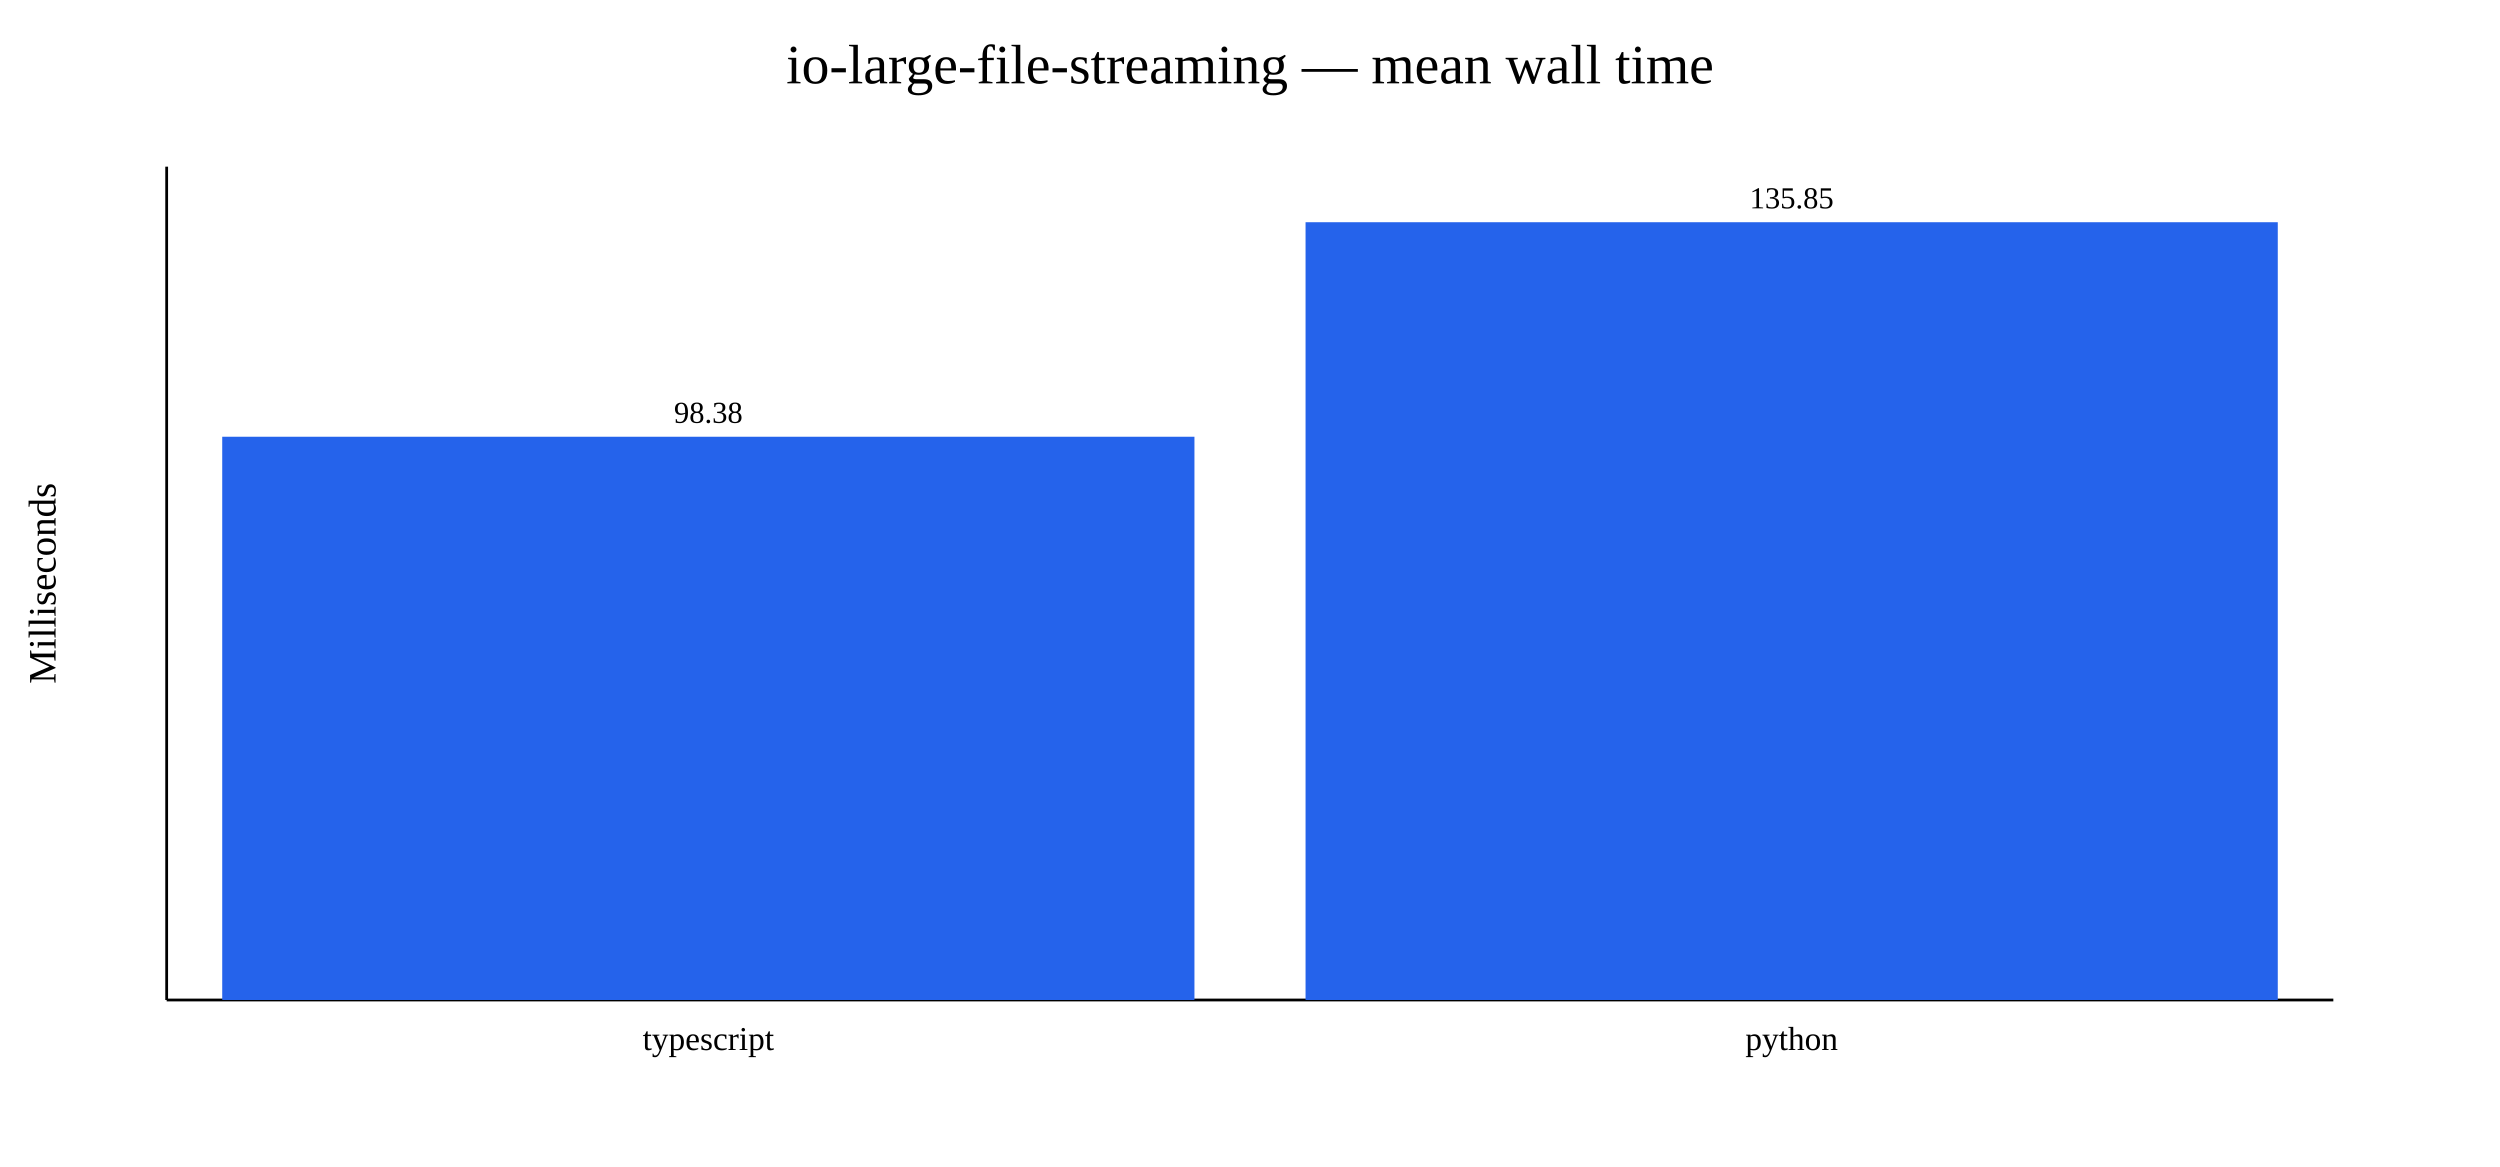
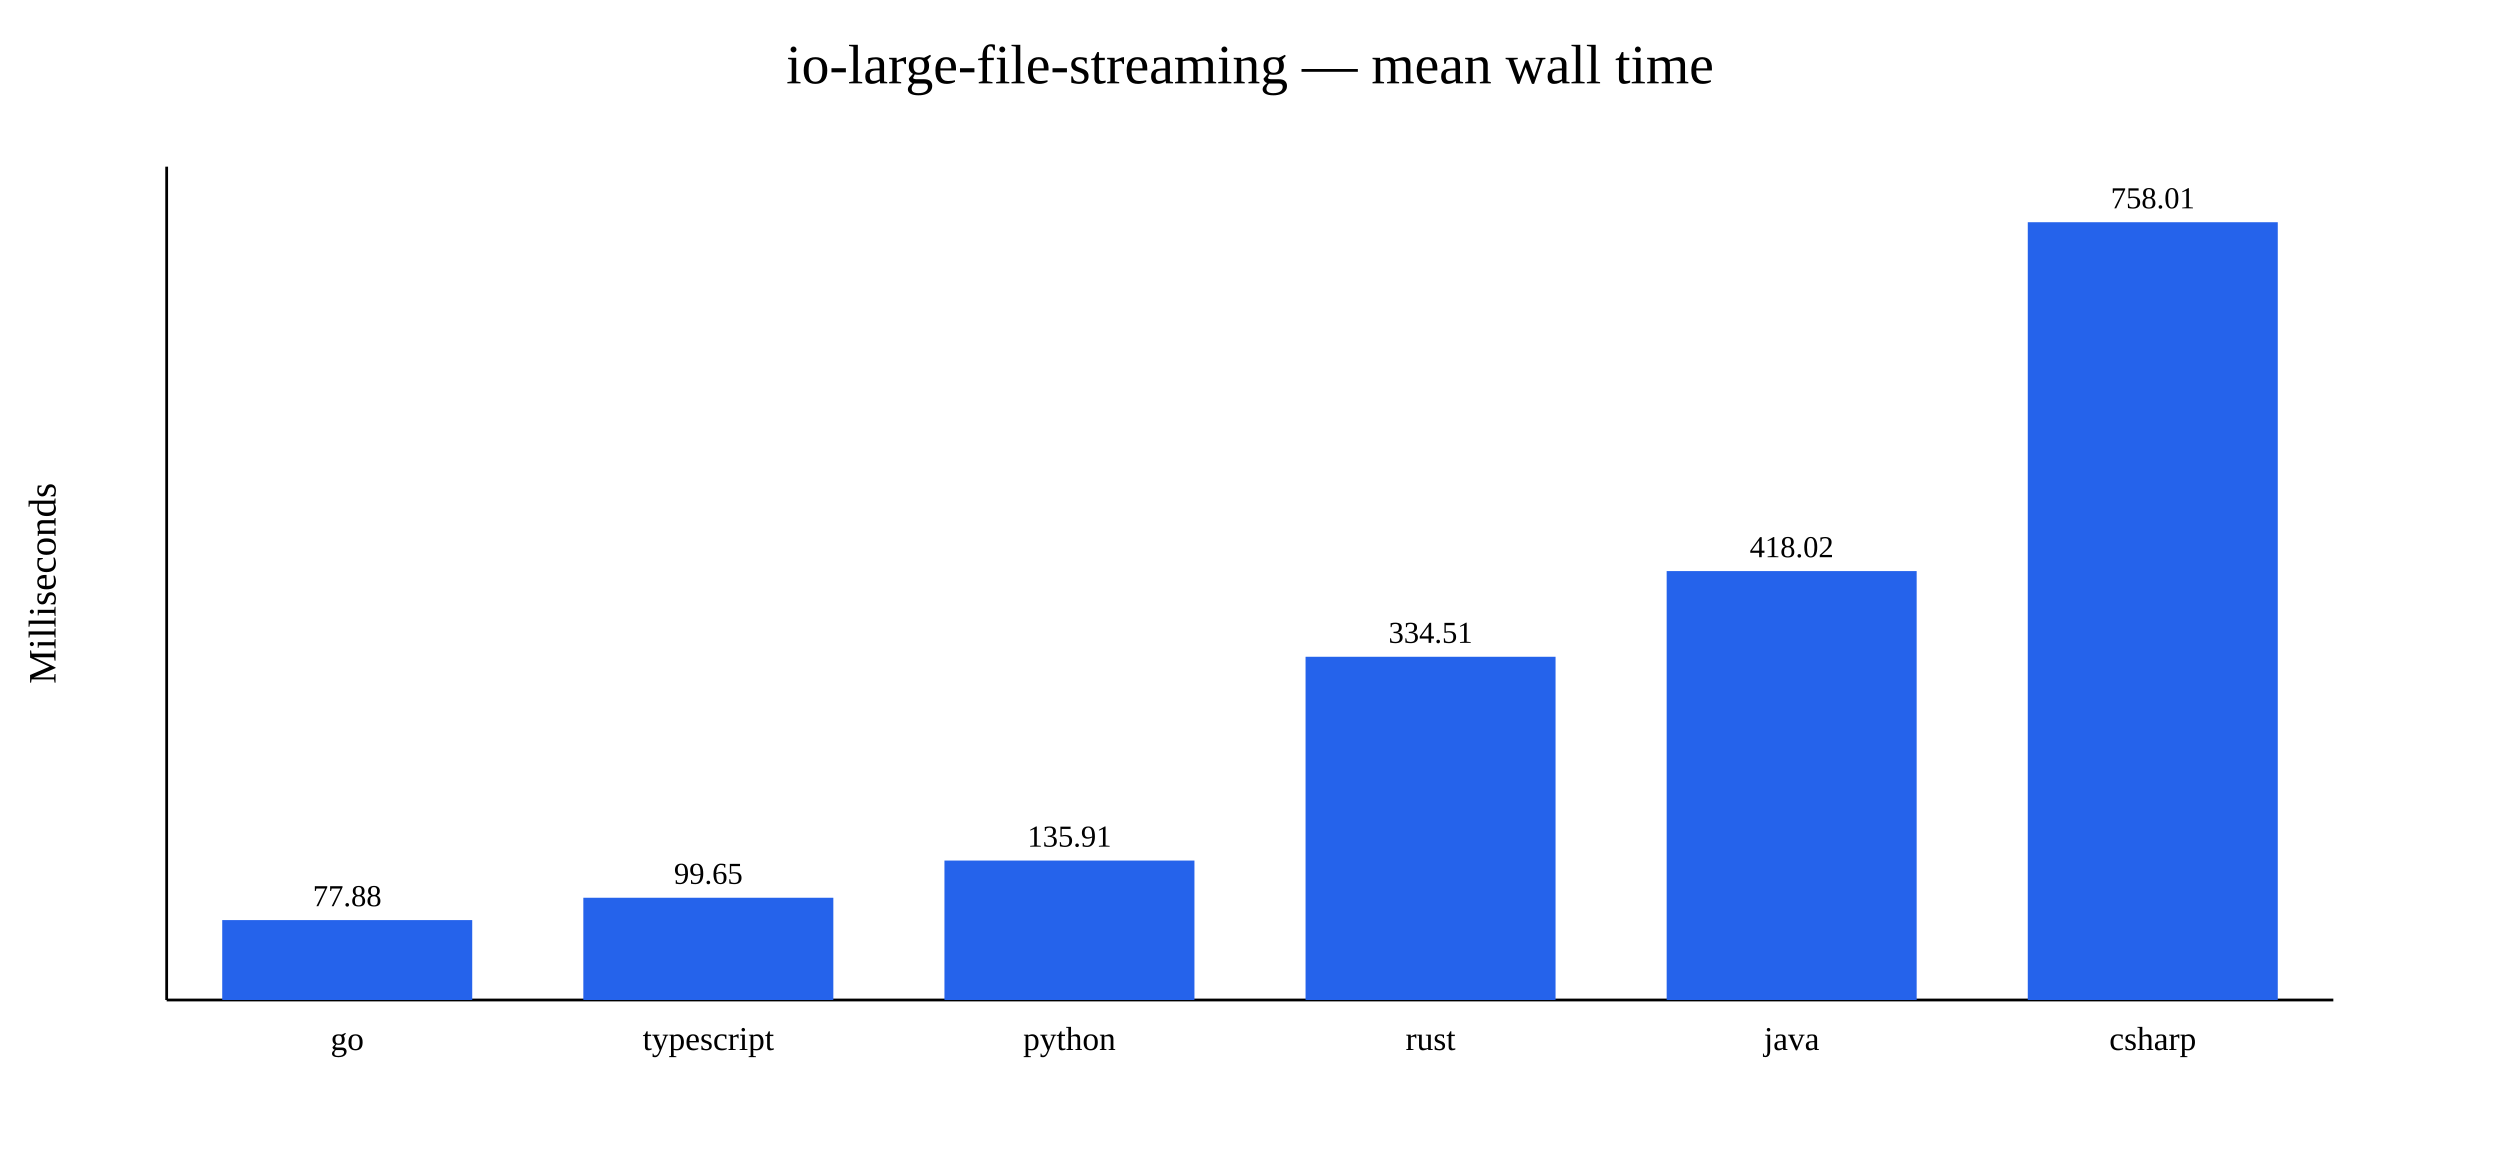
<svg xmlns="http://www.w3.org/2000/svg" width="900" height="420">
  <text x="450.0" y="30" text-anchor="middle" font-size="20">io-large-file-streaming — mean wall time</text>
  <line x1="60" y1="360" x2="840" y2="360" stroke="black" />
  <line x1="60" y1="60" x2="60" y2="360" stroke="black" />
  <text x="20" y="210.0" transform="rotate(-90 20,210.0)" text-anchor="middle" font-size="14">Milliseconds</text>
-   <rect x="80.0" y="157.227" width="350.0" height="202.773" fill="#2563eb" />
+   <rect x="80.0" y="331.232" width="90.0" height="28.768" fill="#2563eb" />
+   <text x="125.0" y="378" text-anchor="middle" font-size="12">go</text>
+   <text x="125.0" y="326.232" text-anchor="middle" font-size="11">77.88</text>
+   <rect x="210.0" y="323.191" width="90.0" height="36.809" fill="#2563eb" />
  <text x="255.0" y="378" text-anchor="middle" font-size="12">typescript</text>
-   <text x="255.0" y="152.227" text-anchor="middle" font-size="11">98.38</text>
-   <rect x="470.0" y="80.0" width="350.0" height="280.0" fill="#2563eb" />
-   <text x="645.0" y="378" text-anchor="middle" font-size="12">python</text>
-   <text x="645.0" y="75.0" text-anchor="middle" font-size="11">135.85</text>
+   <text x="255.0" y="318.191" text-anchor="middle" font-size="11">99.65</text>
+   <rect x="340.0" y="309.798" width="90.0" height="50.202" fill="#2563eb" />
+   <text x="385.0" y="378" text-anchor="middle" font-size="12">python</text>
+   <text x="385.0" y="304.798" text-anchor="middle" font-size="11">135.91</text>
+   <rect x="470.0" y="236.438" width="90.0" height="123.562" fill="#2563eb" />
+   <text x="515.0" y="378" text-anchor="middle" font-size="12">rust</text>
+   <text x="515.0" y="231.438" text-anchor="middle" font-size="11">334.51</text>
+   <rect x="600.0" y="205.59" width="90.0" height="154.41" fill="#2563eb" />
+   <text x="645.0" y="378" text-anchor="middle" font-size="12">java</text>
+   <text x="645.0" y="200.59" text-anchor="middle" font-size="11">418.02</text>
+   <rect x="730.0" y="80.0" width="90.0" height="280.0" fill="#2563eb" />
+   <text x="775.0" y="378" text-anchor="middle" font-size="12">csharp</text>
+   <text x="775.0" y="75.0" text-anchor="middle" font-size="11">758.01</text>
</svg>
